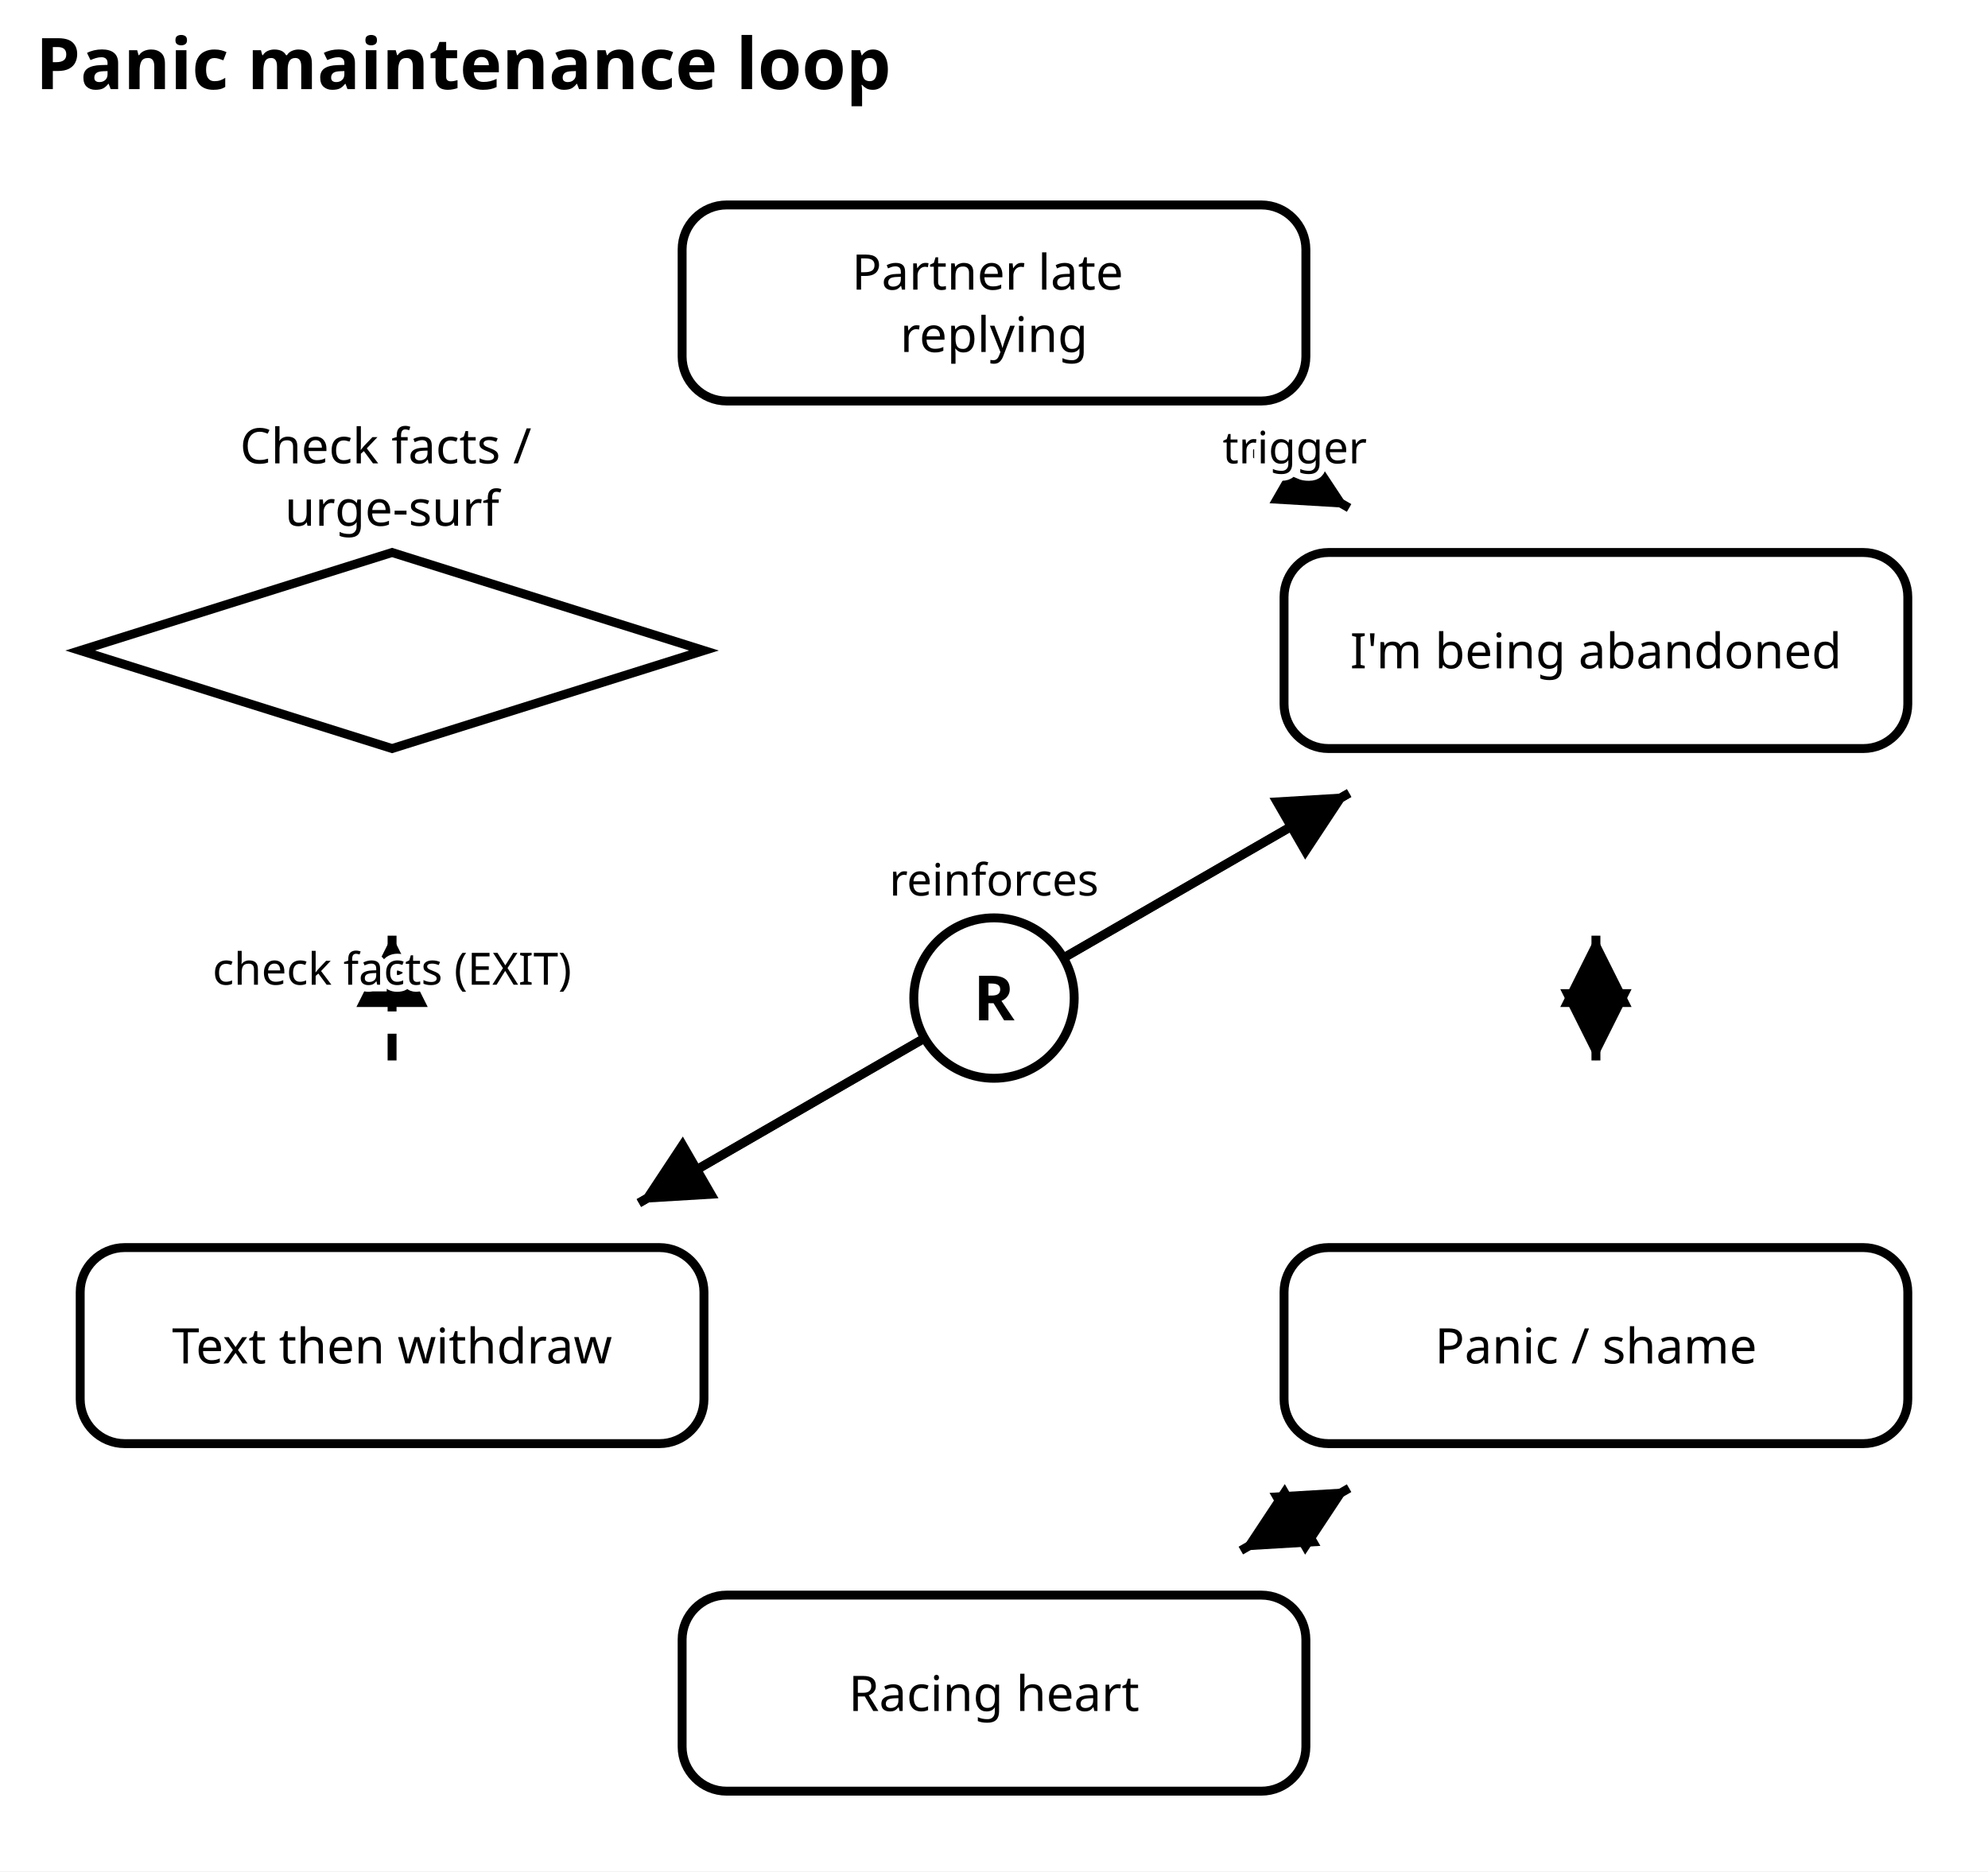
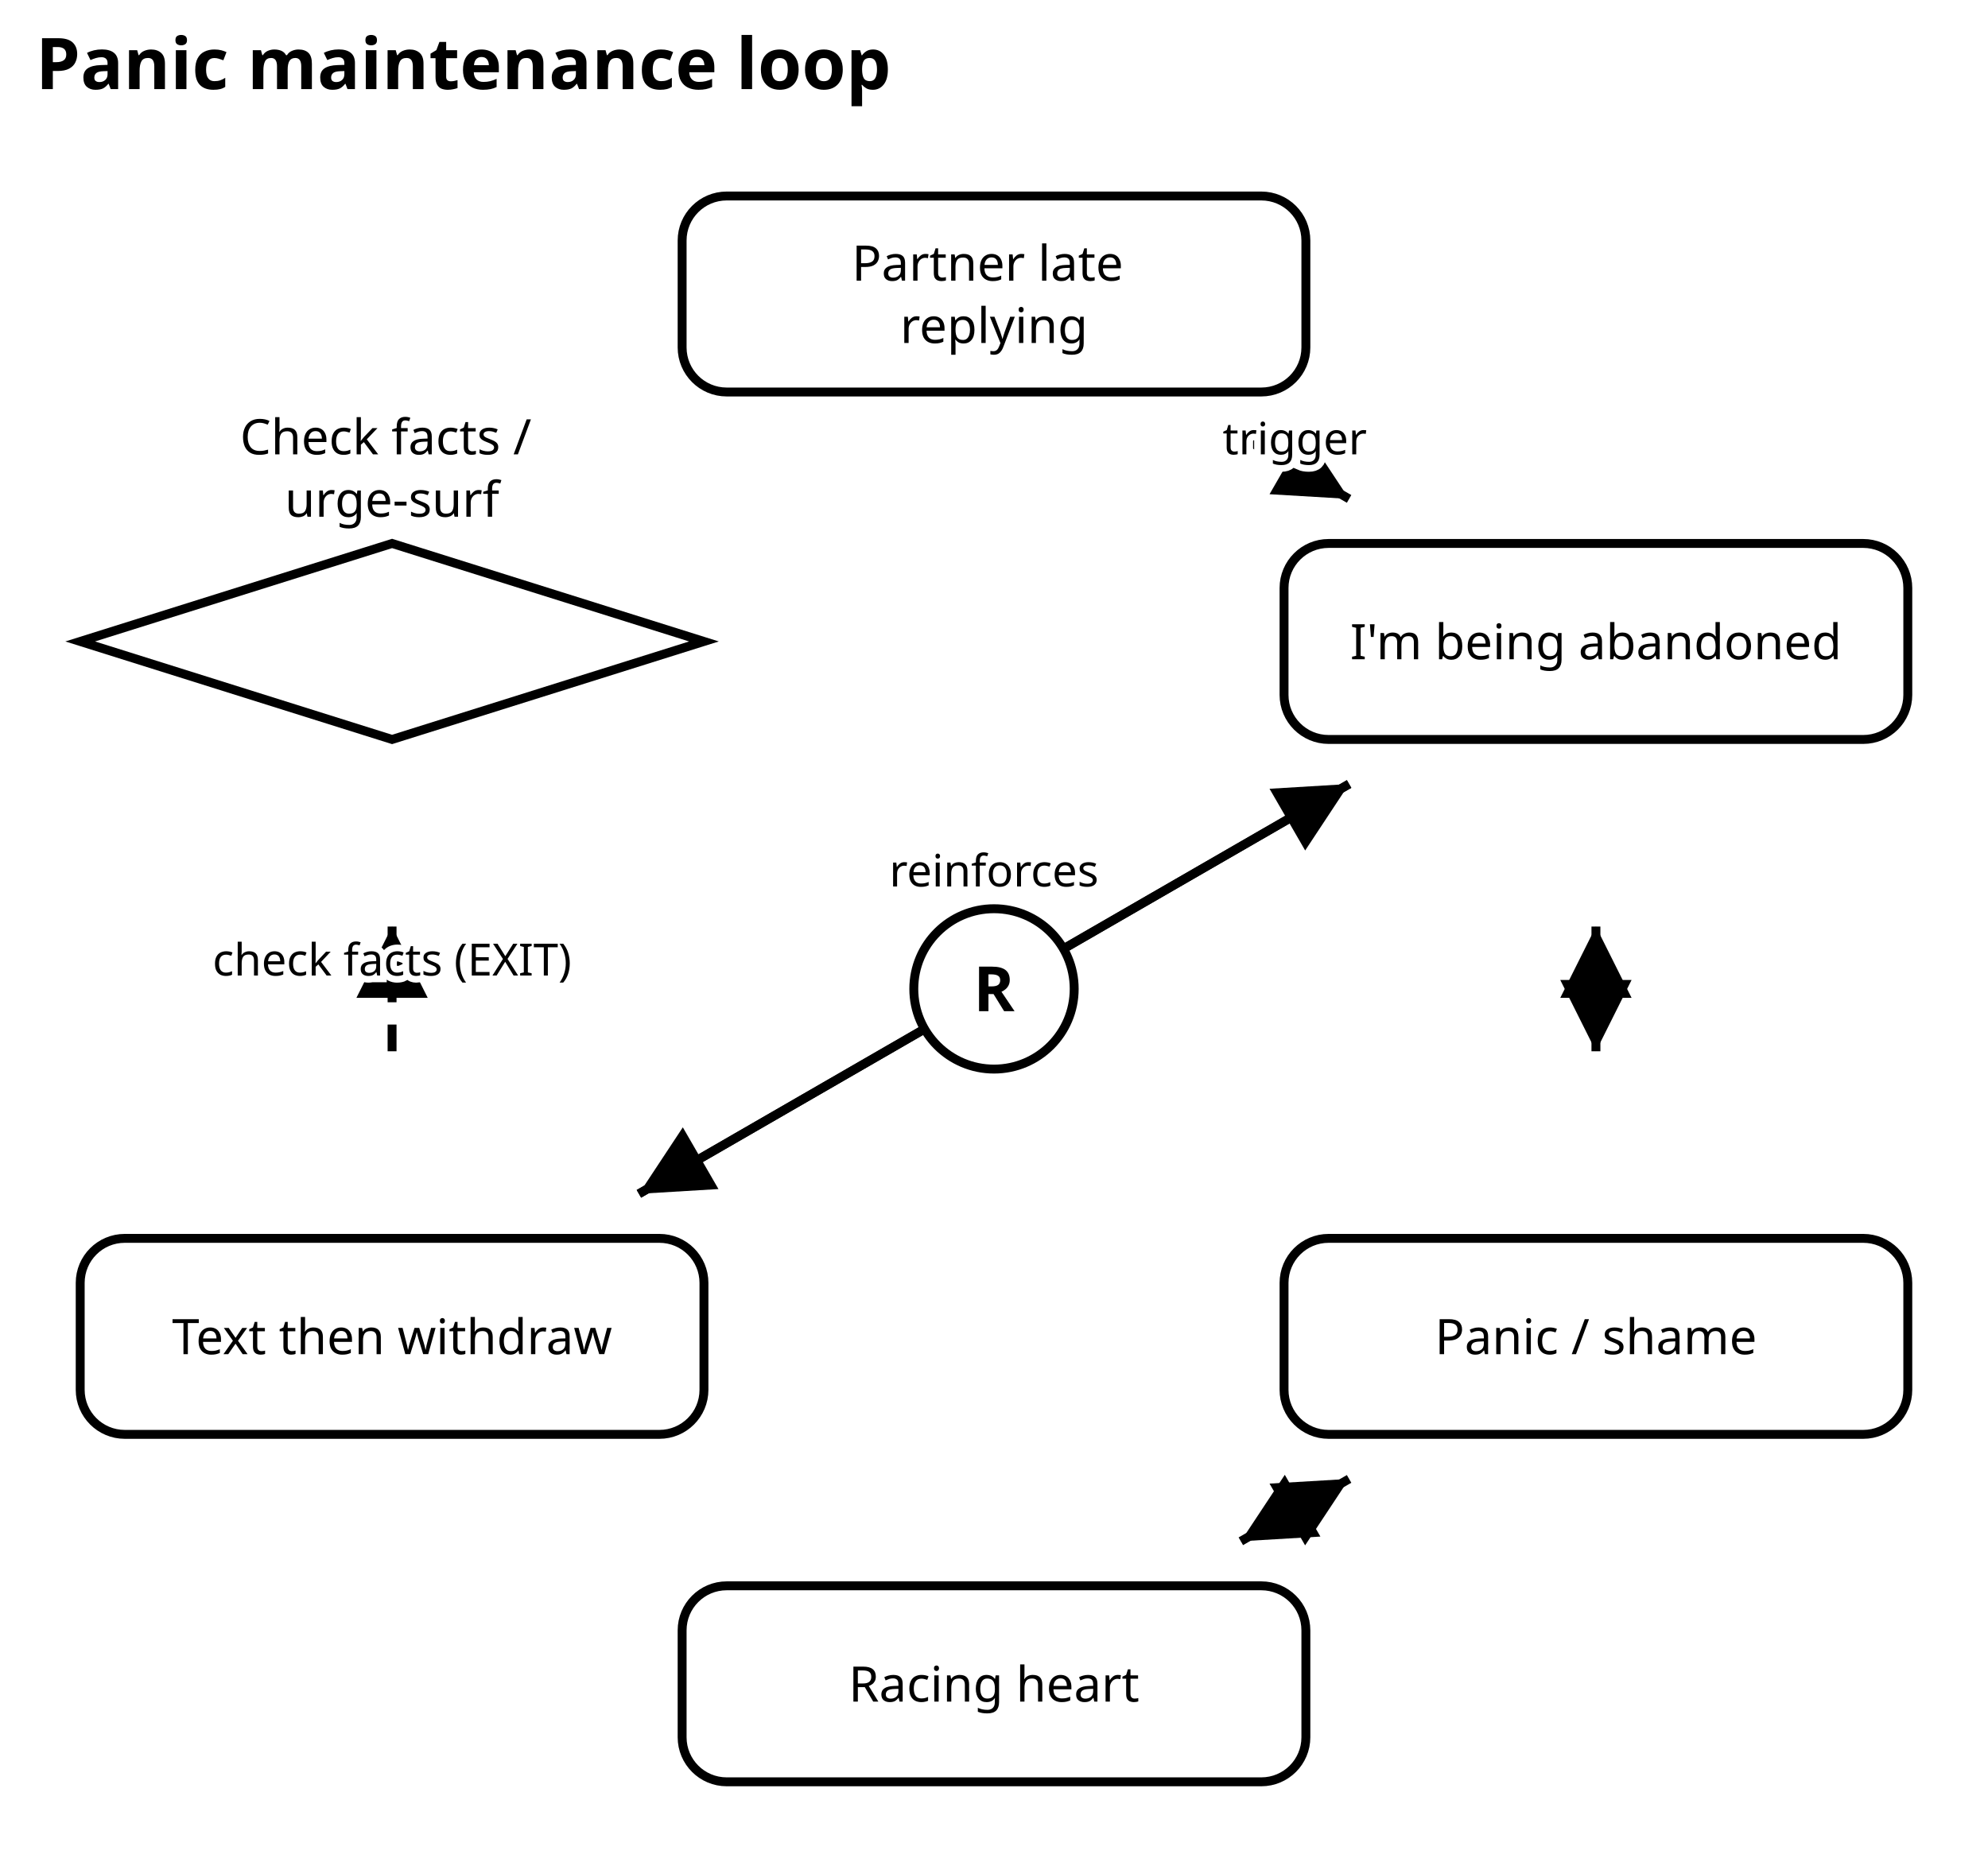
- <svg xmlns="http://www.w3.org/2000/svg" viewBox="56.9 26 446.2 420" role="img" aria-label="Maintaining loop: Panic maintenance loop. Links: Partner late replying -&gt; I'm being abandoned; I'm being abandoned &lt;-&gt; Panic / shame; Panic / shame &lt;-&gt; Racing heart; I'm being abandoned -&gt; Text then withdraw; Text then withdraw -&gt; I'm being abandoned (reinforcing). Ways out: Text then withdraw to Check facts / urge-surf.">
+ <svg xmlns="http://www.w3.org/2000/svg" viewBox="56.9 28 446.2 418" role="img" aria-label="Maintaining loop: Panic maintenance loop. Links: Partner late replying -&gt; I'm being abandoned; I'm being abandoned &lt;-&gt; Panic / shame; Panic / shame &lt;-&gt; Racing heart; I'm being abandoned -&gt; Text then withdraw; Text then withdraw -&gt; I'm being abandoned (reinforcing). Ways out: Text then withdraw to Check facts / urge-surf.">
  <defs>
    <marker id="arrow" markerWidth="10" markerHeight="10" refX="8" refY="4" orient="auto-start-reverse">
      <path d="M0,0 L8,4 L0,8 z" fill="#000" />
    </marker>
  </defs>
-   <rect x="56.9" y="26" width="446.2" height="420" fill="#fff" />
-   <text x="64.9" y="46" font-family="sans-serif" font-size="16" font-weight="700">Panic maintenance loop</text>
+   <rect x="56.9" y="28" width="446.2" height="418" fill="#fff" />
+   <text x="64.9" y="48" font-family="sans-serif" font-size="16" font-weight="700">Panic maintenance loop</text>
  <path data-el="edge:e1" d="M 335.4,126 L 359.7,140" fill="none" stroke="#000" stroke-width="2" marker-end="url(#arrow)" />
  <text data-el="edgelabel:e1" x="347.5" y="130" font-family="sans-serif" font-size="10" text-anchor="middle" stroke="#fff" stroke-width="3" paint-order="stroke">trigger</text>
  <path data-el="edge:e2" d="M 415.1,236 L 415.1,264" fill="none" stroke="#000" stroke-width="2" marker-start="url(#arrow)" marker-end="url(#arrow)" />
  <path data-el="edge:e3" d="M 359.7,360 L 335.4,374" fill="none" stroke="#000" stroke-width="2" marker-start="url(#arrow)" marker-end="url(#arrow)" />
  <path data-el="edge:e4" d="M 359.7,204 L 200.3,296" fill="none" stroke="#000" stroke-width="2" marker-end="url(#arrow)" />
  <path data-el="edge:e5" d="M 200.3,296 L 359.7,204" fill="none" stroke="#000" stroke-width="2" marker-end="url(#arrow)" />
  <text data-el="edgelabel:e5" x="280" y="227" font-family="sans-serif" font-size="10" text-anchor="middle" stroke="#fff" stroke-width="3" paint-order="stroke">reinforces</text>
  <path data-el="edge:x1" d="M 144.9,264 L 144.9,236" fill="none" stroke="#000" stroke-width="2" stroke-dasharray="6 5" marker-end="url(#arrow)" />
  <text data-el="edgelabel:x1" x="144.9" y="247" font-family="sans-serif" font-size="10" text-anchor="middle" stroke="#fff" stroke-width="3" paint-order="stroke">check facts (EXIT)</text>
  <circle cx="280" cy="250" r="18" fill="#fff" stroke="#000" stroke-width="2" />
  <text x="280" y="255" text-anchor="middle" font-family="sans-serif" font-size="14" font-weight="700">R</text>
  <rect data-el="node:situation" x="210" y="72" width="140" height="44" rx="10" ry="10" fill="#fff" stroke="#000" stroke-width="2" />
  <text text-anchor="middle" font-family="sans-serif" font-size="11" data-el="nodelabel:situation">
    <tspan x="280" y="91">Partner late</tspan>
    <tspan x="280" y="105">replying</tspan>
  </text>
  <rect data-el="node:thought" x="345.1" y="150" width="140" height="44" rx="10" ry="10" fill="#fff" stroke="#000" stroke-width="2" />
  <text x="415.1" y="176" font-family="sans-serif" font-size="11" text-anchor="middle" data-el="nodelabel:thought">I'm being abandoned</text>
  <rect data-el="node:emotion" x="345.1" y="306" width="140" height="44" rx="10" ry="10" fill="#fff" stroke="#000" stroke-width="2" />
  <text x="415.1" y="332" font-family="sans-serif" font-size="11" text-anchor="middle" data-el="nodelabel:emotion">Panic / shame</text>
  <rect data-el="node:body" x="210" y="384" width="140" height="44" rx="10" ry="10" fill="#fff" stroke="#000" stroke-width="2" />
  <text x="280" y="410" font-family="sans-serif" font-size="11" text-anchor="middle" data-el="nodelabel:body">Racing heart</text>
  <rect data-el="node:behavior" x="74.9" y="306" width="140" height="44" rx="10" ry="10" fill="#fff" stroke="#000" stroke-width="2" />
  <text x="144.9" y="332" font-family="sans-serif" font-size="11" text-anchor="middle" data-el="nodelabel:behavior">Text then withdraw</text>
  <polygon data-el="node:exit" points="144.9,150 214.9,172 144.9,194 74.9,172" fill="#fff" stroke="#000" stroke-width="2" />
  <text text-anchor="middle" font-family="sans-serif" font-size="11" stroke="#fff" stroke-width="3" paint-order="stroke" data-el="nodelabel:exit">
    <tspan x="144.9" y="130">Check facts /</tspan>
    <tspan x="144.9" y="144">urge-surf</tspan>
  </text>
</svg>
